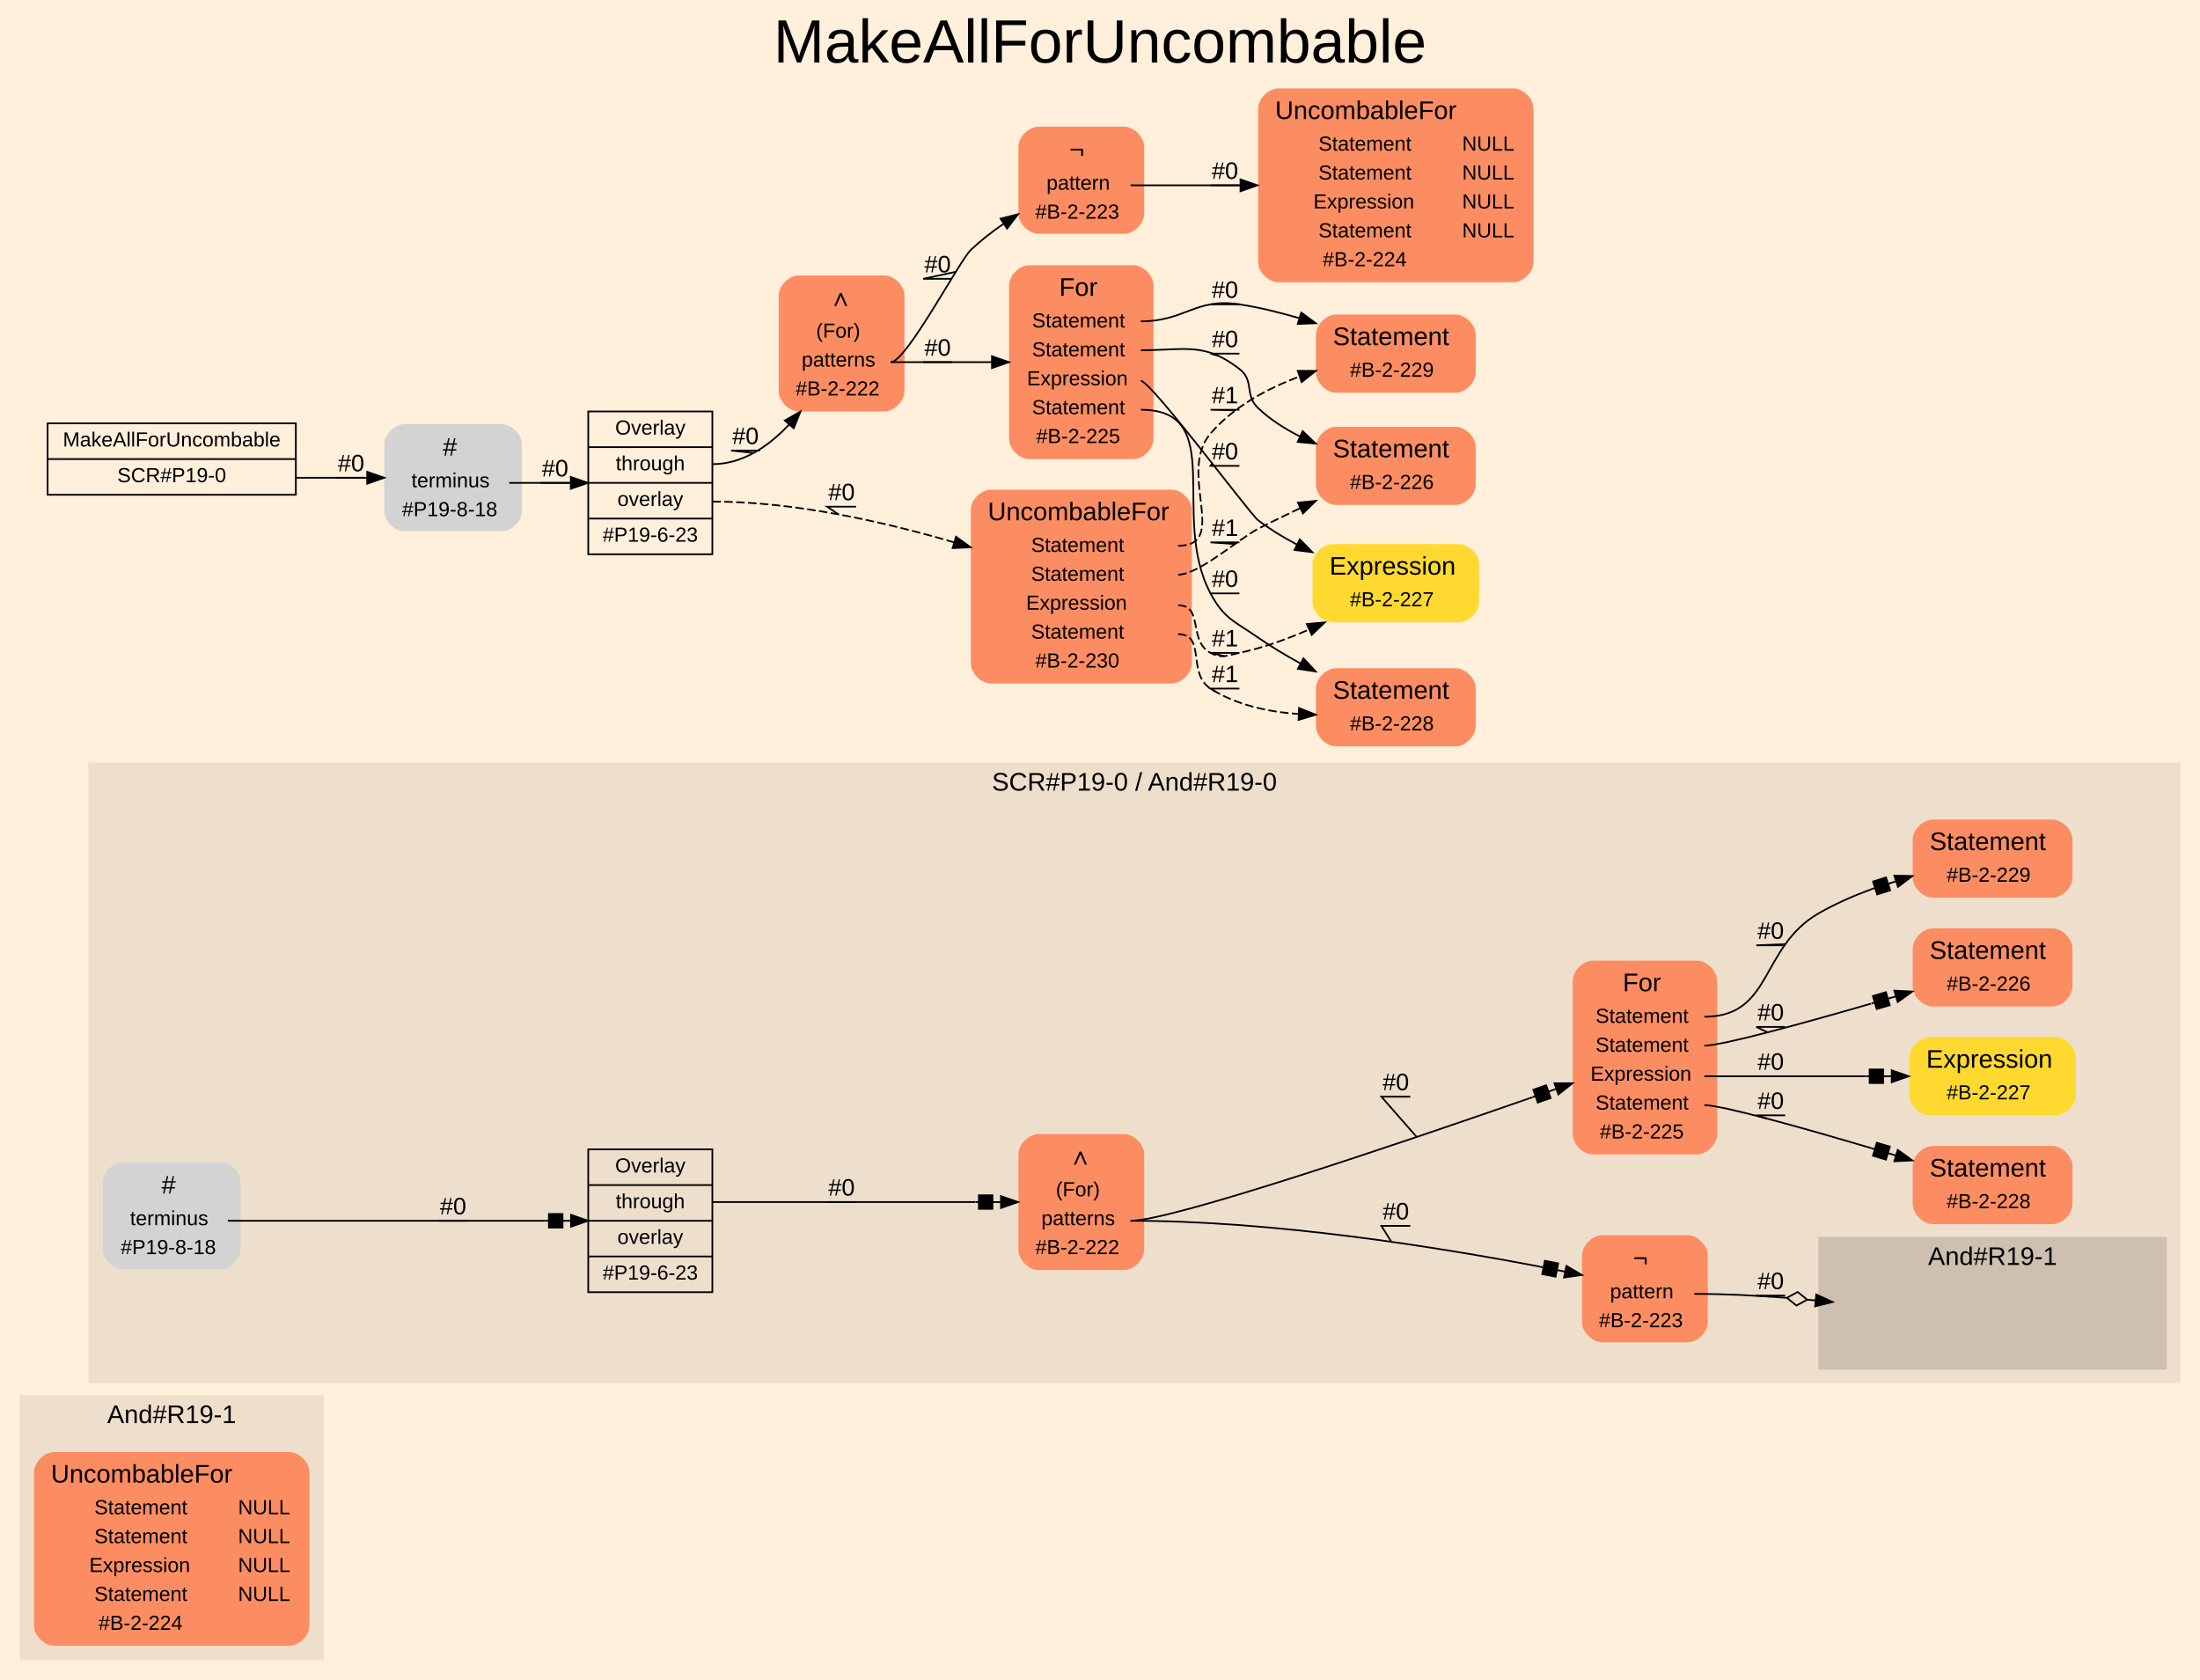
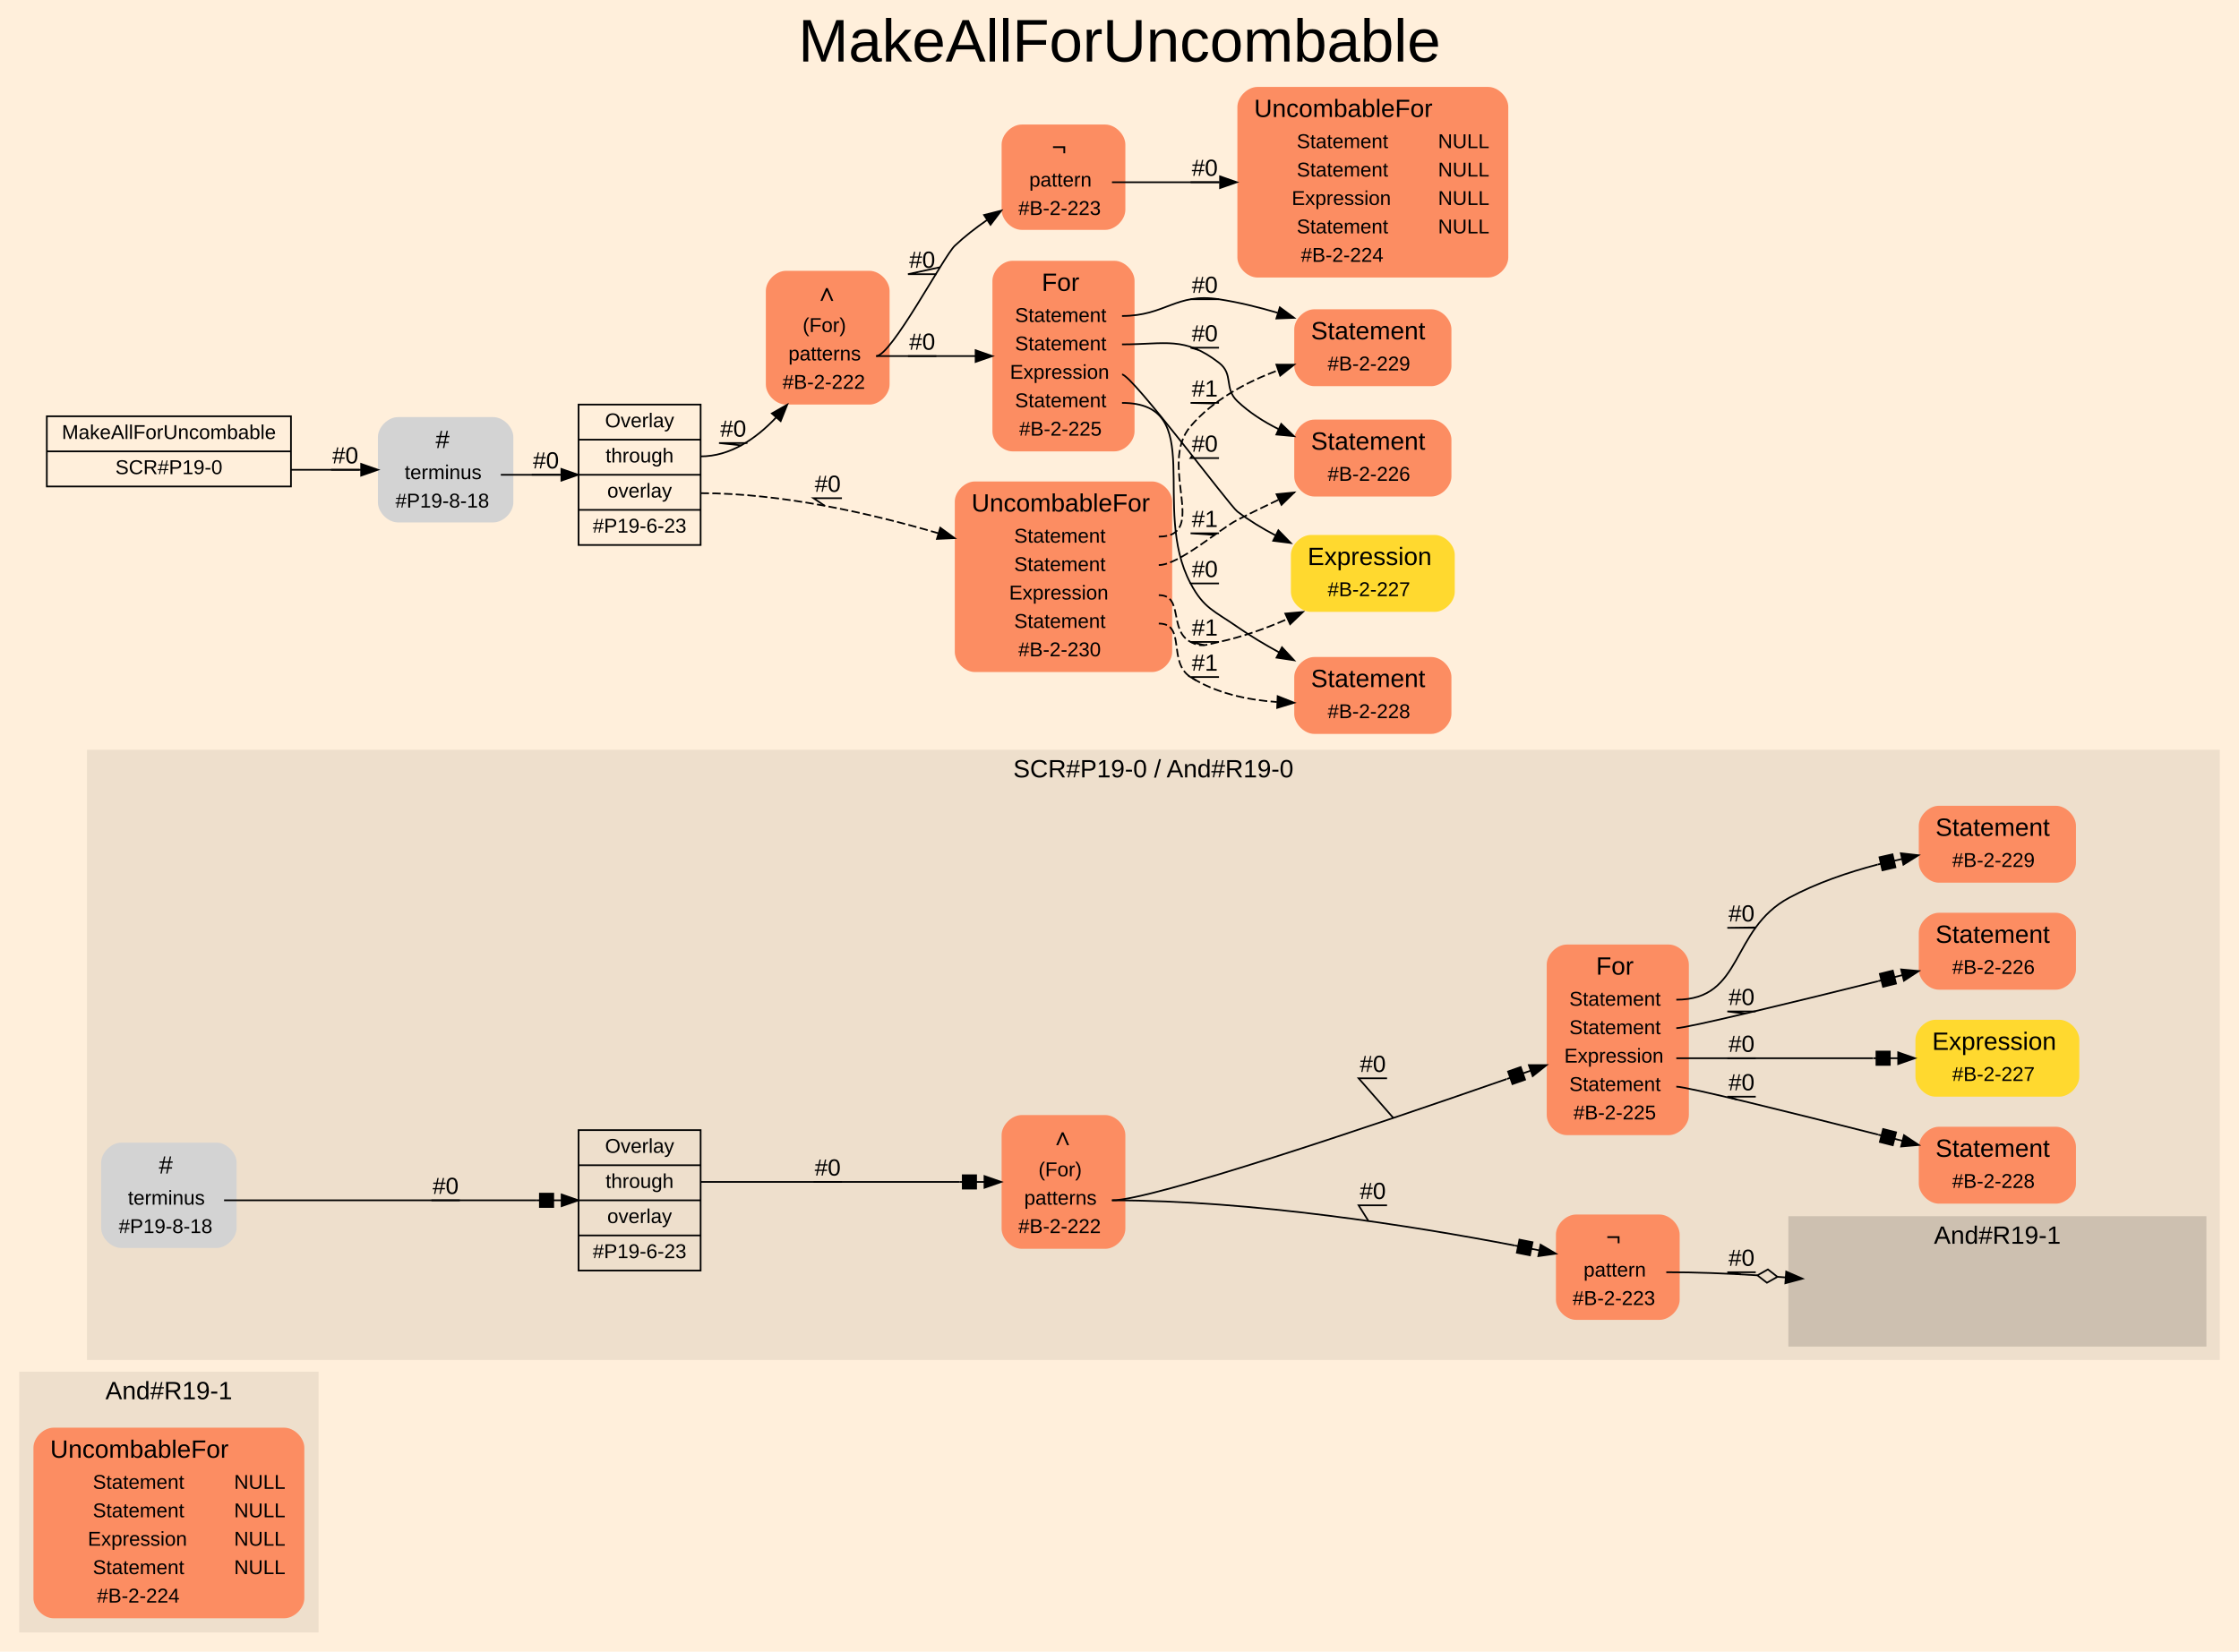
- <svg xmlns="http://www.w3.org/2000/svg" width="1294pt" height="988pt" viewBox="0.00 0.00 1294.00 988.00">
+ <svg xmlns="http://www.w3.org/2000/svg" width="1339pt" height="988pt" viewBox="0.00 0.00 1339.00 988.00">
  <g id="graph0" class="graph" transform="scale(1 1) rotate(0) translate(4 984)">
-     <polygon fill="#ffefdb" stroke="transparent" points="-4,4 -4,-984 1290,-984 1290,4 -4,4" />
-     <text text-anchor="middle" x="643" y="-947.2" font-family="Arial" font-size="36.00" fill="#000000">MakeAllForUncombable</text>
+     <polygon fill="#ffefdb" stroke="transparent" points="-4,4 -4,-984 1335,-984 1335,4 -4,4" />
+     <text text-anchor="middle" x="665.5" y="-947.2" font-family="Arial" font-size="36.00" fill="#000000">MakeAllForUncombable</text>
    <g id="clust1" class="cluster">
      <polygon fill="#eedfcc" stroke="#eedfcc" points="8,-8 8,-163 186,-163 186,-8 8,-8" />
      <text text-anchor="middle" x="97" y="-147" font-family="Arial" font-size="15.00" fill="#000000">And#R19-1</text>
    </g>
    <g id="clust2" class="cluster">
-       <polygon fill="#eedfcc" stroke="#eedfcc" points="48.5,-171 48.5,-535 1278,-535 1278,-171 48.5,-171" />
-       <text text-anchor="middle" x="663.25" y="-519" font-family="Arial" font-size="15.00" fill="#000000">SCR#P19-0 / And#R19-0</text>
+       <polygon fill="#eedfcc" stroke="#eedfcc" points="48.5,-171 48.5,-535 1323,-535 1323,-171 48.5,-171" />
+       <text text-anchor="middle" x="685.75" y="-519" font-family="Arial" font-size="15.00" fill="#000000">SCR#P19-0 / And#R19-0</text>
    </g>
    <g id="clust3" class="cluster">
-       <polygon fill="#cdc0b0" stroke="#cdc0b0" points="1066,-179 1066,-256 1270,-256 1270,-179 1066,-179" />
-       <text text-anchor="middle" x="1168" y="-240" font-family="Arial" font-size="15.00" fill="#000000">And#R19-1</text>
+       <polygon fill="#cdc0b0" stroke="#cdc0b0" points="1066,-179 1066,-256 1315,-256 1315,-179 1066,-179" />
+       <text text-anchor="middle" x="1190.5" y="-240" font-family="Arial" font-size="15.00" fill="#000000">And#R19-1</text>
    </g>
    <g id="node1" class="node">
      <path fill="#fc8d62" stroke="transparent" d="M166,-130C166,-130 28,-130 28,-130 22,-130 16,-124 16,-118 16,-118 16,-28 16,-28 16,-22 22,-16 28,-16 28,-16 166,-16 166,-16 172,-16 178,-22 178,-28 178,-28 178,-118 178,-118 178,-124 172,-130 166,-130" />
      <text text-anchor="start" x="26" y="-112" font-family="Arial" font-size="15.00" fill="#000000">UncombableFor</text>
      <text text-anchor="start" x="51.5" y="-93.4" font-family="Arial" font-size="12.00" fill="#000000">Statement</text>
      <text text-anchor="start" x="136" y="-93.4" font-family="Arial" font-size="12.00" fill="#000000">NULL</text>
      <text text-anchor="start" x="51.5" y="-76.4" font-family="Arial" font-size="12.00" fill="#000000">Statement</text>
      <text text-anchor="start" x="136" y="-76.4" font-family="Arial" font-size="12.00" fill="#000000">NULL</text>
      <text text-anchor="start" x="48.5" y="-59.4" font-family="Arial" font-size="12.00" fill="#000000">Expression</text>
      <text text-anchor="start" x="136" y="-59.4" font-family="Arial" font-size="12.00" fill="#000000">NULL</text>
      <text text-anchor="start" x="51.5" y="-42.4" font-family="Arial" font-size="12.00" fill="#000000">Statement</text>
      <text text-anchor="start" x="136" y="-42.4" font-family="Arial" font-size="12.00" fill="#000000">NULL</text>
      <text text-anchor="start" x="54" y="-25.4" font-family="Arial" font-size="12.00" fill="#000000">#B-2-224</text>
    </g>
    <g id="node2" class="node">
      <path fill="#fc8d62" stroke="transparent" d="M657,-317C657,-317 607,-317 607,-317 601,-317 595,-311 595,-305 595,-305 595,-249 595,-249 595,-243 601,-237 607,-237 607,-237 657,-237 657,-237 663,-237 669,-243 669,-249 669,-249 669,-305 669,-305 669,-311 663,-317 657,-317" />
      <text text-anchor="start" x="624" y="-299" font-family="Arial" font-size="15.00" fill="#000000">∧</text>
      <text text-anchor="start" x="617" y="-280.4" font-family="Arial" font-size="12.00" fill="#000000">(For)</text>
      <text text-anchor="start" x="608.5" y="-263.4" font-family="Arial" font-size="12.00" fill="#000000">patterns</text>
      <text text-anchor="start" x="605" y="-246.4" font-family="Arial" font-size="12.00" fill="#000000">#B-2-222</text>
    </g>
    <g id="node3" class="node">
      <path fill="#fc8d62" stroke="transparent" d="M988.5,-257.5C988.5,-257.5 938.5,-257.5 938.5,-257.5 932.5,-257.5 926.5,-251.5 926.5,-245.5 926.5,-245.5 926.5,-206.5 926.5,-206.5 926.5,-200.5 932.5,-194.5 938.5,-194.5 938.5,-194.5 988.5,-194.5 988.5,-194.5 994.5,-194.5 1000.5,-200.5 1000.5,-206.5 1000.5,-206.5 1000.5,-245.5 1000.5,-245.5 1000.5,-251.5 994.5,-257.5 988.5,-257.5" />
      <text text-anchor="start" x="956.5" y="-239" font-family="Arial" font-size="15.00" fill="#000000">¬</text>
      <text text-anchor="start" x="943" y="-220.4" font-family="Arial" font-size="12.00" fill="#000000">pattern</text>
      <text text-anchor="start" x="936.5" y="-203.4" font-family="Arial" font-size="12.00" fill="#000000">#B-2-223</text>
    </g>
    <g id="edge1" class="edge">
      <path fill="none" stroke="#000000" d="M661,-266C744.985,-266 840.964,-250.659 901.87,-238.978" />
      <polygon fill="#000000" stroke="#000000" points="917.326,-239.476 926.453,-234.095 915.962,-232.61 917.326,-239.476" />
      <polyline fill="none" stroke="#000000" points="916.644,-236.043 911.74,-237.017 " />
      <polygon fill="#000000" stroke="#000000" points="910.961,-233.094 912.52,-240.941 904.673,-242.5 903.114,-234.653 910.961,-233.094" />
      <polyline fill="none" stroke="#000000" points="903.894,-238.576 901.932,-238.966 " />
      <text text-anchor="middle" x="817" y="-266.8" font-family="Arial" font-size="14.00" fill="#000000">#0</text>
      <polyline fill="none" stroke="#000000" points="825.5,-263 808.5,-263 814.387,-253.617 " />
    </g>
    <g id="node4" class="node">
      <path fill="#fc8d62" stroke="transparent" d="M994,-419C994,-419 933,-419 933,-419 927,-419 921,-413 921,-407 921,-407 921,-317 921,-317 921,-311 927,-305 933,-305 933,-305 994,-305 994,-305 1000,-305 1006,-311 1006,-317 1006,-317 1006,-407 1006,-407 1006,-413 1000,-419 994,-419" />
      <text text-anchor="start" x="950.5" y="-401" font-family="Arial" font-size="15.00" fill="#000000">For</text>
      <text text-anchor="start" x="934.5" y="-382.4" font-family="Arial" font-size="12.00" fill="#000000">Statement</text>
      <text text-anchor="start" x="934.5" y="-365.4" font-family="Arial" font-size="12.00" fill="#000000">Statement</text>
      <text text-anchor="start" x="931.5" y="-348.4" font-family="Arial" font-size="12.00" fill="#000000">Expression</text>
      <text text-anchor="start" x="934.5" y="-331.4" font-family="Arial" font-size="12.00" fill="#000000">Statement</text>
      <text text-anchor="start" x="937" y="-314.4" font-family="Arial" font-size="12.00" fill="#000000">#B-2-225</text>
    </g>
    <g id="edge2" class="edge">
      <path fill="none" stroke="#000000" d="M661,-266C684.911,-266 815.479,-310.139 897.068,-338.558" />
      <polygon fill="#000000" stroke="#000000" points="910.298,-346.895 920.893,-346.894 912.61,-340.288 910.298,-346.895" />
      <polyline fill="none" stroke="#000000" points="911.454,-343.592 906.735,-341.94 " />
      <polygon fill="#000000" stroke="#000000" points="908.056,-338.165 905.413,-345.716 897.862,-343.074 900.504,-335.523 908.056,-338.165" />
      <polyline fill="none" stroke="#000000" points="899.183,-339.298 897.296,-338.638 " />
      <text text-anchor="middle" x="817" y="-342.8" font-family="Arial" font-size="14.00" fill="#000000">#0</text>
      <polyline fill="none" stroke="#000000" points="825.5,-339 808.5,-339 829.265,-315.279 " />
    </g>
    <g id="node5" class="node">
</g>
    <g id="edge3" class="edge">
-       <path fill="none" stroke="#000000" d="M992.5,-223C1010.093,-223 1028.628,-222.094 1046.794,-220.688" />
-       <polygon fill="#000000" stroke="#000000" points="1064.272,-222.614 1073.914,-218.224 1063.638,-215.643 1064.272,-222.614" />
-       <polyline fill="none" stroke="#000000" points="1063.955,-219.129 1058.975,-219.581 " />
-       <polygon fill="none" stroke="#000000" points="1047.024,-220.667 1052.638,-216.141 1058.975,-219.581 1053.362,-224.108 1047.024,-220.667" />
-       <text text-anchor="middle" x="1037.5" y="-225.8" font-family="Arial" font-size="14.00" fill="#000000">#0</text>
-       <polyline fill="none" stroke="#000000" points="1046,-222 1029,-222 1036.973,-221.395 " />
+       <path fill="none" stroke="#000000" d="M992.5,-223C1010.138,-223 1028.623,-222.283 1046.916,-221.135" />
+       <polygon fill="#000000" stroke="#000000" points="1064.207,-223.366 1073.922,-219.138 1063.691,-216.385 1064.207,-223.366" />
+       <polyline fill="none" stroke="#000000" points="1063.949,-219.876 1058.963,-220.244 " />
+       <polygon fill="none" stroke="#000000" points="1046.995,-221.129 1052.684,-216.697 1058.963,-220.244 1053.274,-224.676 1046.995,-221.129" />
+       <text text-anchor="middle" x="1037.5" y="-226.8" font-family="Arial" font-size="14.00" fill="#000000">#0</text>
+       <polyline fill="none" stroke="#000000" points="1046,-223 1029,-223 1037.042,-221.71 " />
    </g>
    <g id="node6" class="node">
-       <path fill="#fc8d62" stroke="transparent" d="M1203,-502C1203,-502 1133,-502 1133,-502 1127,-502 1121,-496 1121,-490 1121,-490 1121,-468 1121,-468 1121,-462 1127,-456 1133,-456 1133,-456 1203,-456 1203,-456 1209,-456 1215,-462 1215,-468 1215,-468 1215,-490 1215,-490 1215,-496 1209,-502 1203,-502" />
-       <text text-anchor="start" x="1131" y="-484" font-family="Arial" font-size="15.00" fill="#000000">Statement</text>
-       <text text-anchor="start" x="1141" y="-465.4" font-family="Arial" font-size="12.00" fill="#000000">#B-2-229</text>
+       <path fill="#fc8d62" stroke="transparent" d="M1225.5,-502C1225.5,-502 1155.5,-502 1155.5,-502 1149.5,-502 1143.5,-496 1143.5,-490 1143.5,-490 1143.5,-468 1143.5,-468 1143.5,-462 1149.5,-456 1155.5,-456 1155.5,-456 1225.5,-456 1225.5,-456 1231.5,-456 1237.5,-462 1237.5,-468 1237.5,-468 1237.5,-490 1237.5,-490 1237.5,-496 1231.5,-502 1225.5,-502" />
+       <text text-anchor="start" x="1153.5" y="-484" font-family="Arial" font-size="15.00" fill="#000000">Statement</text>
+       <text text-anchor="start" x="1163.5" y="-465.4" font-family="Arial" font-size="12.00" fill="#000000">#B-2-229</text>
    </g>
    <g id="edge4" class="edge">
-       <path fill="none" stroke="#000000" d="M998.5,-386C1038.935,-386 1030.898,-426.928 1066,-447 1075.602,-452.49 1086.261,-457.159 1096.966,-461.09" />
-       <polygon fill="#000000" stroke="#000000" points="1110.211,-469.028 1120.802,-468.758 1112.355,-462.364 1110.211,-469.028" />
-       <polyline fill="none" stroke="#000000" points="1111.283,-465.696 1106.523,-464.165 " />
-       <polygon fill="#000000" stroke="#000000" points="1107.748,-460.357 1105.298,-467.973 1097.682,-465.523 1100.132,-457.907 1107.748,-460.357" />
-       <polyline fill="none" stroke="#000000" points="1098.907,-461.715 1097.003,-461.103 " />
-       <text text-anchor="middle" x="1037.5" y="-431.8" font-family="Arial" font-size="14.00" fill="#000000">#0</text>
-       <polyline fill="none" stroke="#000000" points="1046,-428 1029,-428 1046.106,-428.689 " />
+       <path fill="none" stroke="#000000" d="M998.5,-386C1038.935,-386 1030.384,-427.855 1066,-447 1082.233,-455.726 1100.949,-462.152 1118.856,-466.854" />
+       <polygon fill="#000000" stroke="#000000" points="1132.763,-473.608 1143.291,-472.414 1134.316,-466.782 1132.763,-473.608" />
+       <polyline fill="none" stroke="#000000" points="1133.54,-470.195 1128.664,-469.086 " />
+       <polygon fill="#000000" stroke="#000000" points="1129.552,-465.185 1127.777,-472.986 1119.976,-471.211 1121.751,-463.411 1129.552,-465.185" />
+       <polyline fill="none" stroke="#000000" points="1120.864,-467.311 1118.914,-466.867 " />
+       <text text-anchor="middle" x="1037.5" y="-432.8" font-family="Arial" font-size="14.00" fill="#000000">#0</text>
+       <polyline fill="none" stroke="#000000" points="1046,-429 1029,-429 1046.001,-429.237 " />
    </g>
    <g id="node7" class="node">
-       <path fill="#fc8d62" stroke="transparent" d="M1203,-438C1203,-438 1133,-438 1133,-438 1127,-438 1121,-432 1121,-426 1121,-426 1121,-404 1121,-404 1121,-398 1127,-392 1133,-392 1133,-392 1203,-392 1203,-392 1209,-392 1215,-398 1215,-404 1215,-404 1215,-426 1215,-426 1215,-432 1209,-438 1203,-438" />
-       <text text-anchor="start" x="1131" y="-420" font-family="Arial" font-size="15.00" fill="#000000">Statement</text>
-       <text text-anchor="start" x="1141" y="-401.4" font-family="Arial" font-size="12.00" fill="#000000">#B-2-226</text>
+       <path fill="#fc8d62" stroke="transparent" d="M1225.5,-438C1225.5,-438 1155.5,-438 1155.5,-438 1149.5,-438 1143.5,-432 1143.5,-426 1143.5,-426 1143.5,-404 1143.5,-404 1143.5,-398 1149.5,-392 1155.5,-392 1155.5,-392 1225.5,-392 1225.5,-392 1231.5,-392 1237.5,-398 1237.5,-404 1237.5,-404 1237.5,-426 1237.5,-426 1237.5,-432 1231.5,-438 1225.5,-438" />
+       <text text-anchor="start" x="1153.5" y="-420" font-family="Arial" font-size="15.00" fill="#000000">Statement</text>
+       <text text-anchor="start" x="1163.5" y="-401.4" font-family="Arial" font-size="12.00" fill="#000000">#B-2-226</text>
    </g>
    <g id="edge5" class="edge">
-       <path fill="none" stroke="#000000" d="M998.5,-369C1008.743,-369 1054.933,-381.674 1096.511,-393.716" />
-       <polygon fill="#000000" stroke="#000000" points="1110.214,-401.373 1120.794,-400.823 1112.18,-394.655 1110.214,-401.373" />
-       <polyline fill="none" stroke="#000000" points="1111.197,-398.014 1106.398,-396.61 " />
-       <polygon fill="#000000" stroke="#000000" points="1107.521,-392.771 1105.274,-400.449 1097.596,-398.202 1099.843,-390.524 1107.521,-392.771" />
-       <polyline fill="none" stroke="#000000" points="1098.72,-394.363 1096.8,-393.801 " />
-       <text text-anchor="middle" x="1037.5" y="-383.8" font-family="Arial" font-size="14.00" fill="#000000">#0</text>
-       <polyline fill="none" stroke="#000000" points="1046,-380 1029,-380 1035.702,-376.829 " />
+       <path fill="none" stroke="#000000" d="M998.5,-369C1004.796,-369 1067.131,-384.158 1119.094,-397.071" />
+       <polygon fill="#000000" stroke="#000000" points="1132.929,-404.129 1143.478,-403.154 1134.623,-397.338 1132.929,-404.129" />
+       <polyline fill="none" stroke="#000000" points="1133.776,-400.733 1128.924,-399.523 " />
+       <polygon fill="#000000" stroke="#000000" points="1129.892,-395.642 1127.956,-403.404 1120.194,-401.468 1122.13,-393.706 1129.892,-395.642" />
+       <polyline fill="none" stroke="#000000" points="1121.162,-397.587 1119.222,-397.103 " />
+       <text text-anchor="middle" x="1037.5" y="-382.8" font-family="Arial" font-size="14.00" fill="#000000">#0</text>
+       <polyline fill="none" stroke="#000000" points="1046,-379 1029,-379 1039.545,-377.691 " />
    </g>
    <g id="node8" class="node">
-       <path fill="#ffd92f" stroke="transparent" d="M1205,-374C1205,-374 1131,-374 1131,-374 1125,-374 1119,-368 1119,-362 1119,-362 1119,-340 1119,-340 1119,-334 1125,-328 1131,-328 1131,-328 1205,-328 1205,-328 1211,-328 1217,-334 1217,-340 1217,-340 1217,-362 1217,-362 1217,-368 1211,-374 1205,-374" />
-       <text text-anchor="start" x="1129" y="-356" font-family="Arial" font-size="15.00" fill="#000000">Expression</text>
-       <text text-anchor="start" x="1141" y="-337.4" font-family="Arial" font-size="12.00" fill="#000000">#B-2-227</text>
+       <path fill="#ffd92f" stroke="transparent" d="M1227.5,-374C1227.5,-374 1153.5,-374 1153.5,-374 1147.5,-374 1141.5,-368 1141.5,-362 1141.5,-362 1141.5,-340 1141.5,-340 1141.5,-334 1147.5,-328 1153.5,-328 1153.5,-328 1227.5,-328 1227.5,-328 1233.5,-328 1239.5,-334 1239.5,-340 1239.5,-340 1239.5,-362 1239.5,-362 1239.5,-368 1233.5,-374 1227.5,-374" />
+       <text text-anchor="start" x="1151.5" y="-356" font-family="Arial" font-size="15.00" fill="#000000">Expression</text>
+       <text text-anchor="start" x="1163.5" y="-337.4" font-family="Arial" font-size="12.00" fill="#000000">#B-2-227</text>
    </g>
    <g id="edge6" class="edge">
-       <path fill="none" stroke="#000000" d="M998.5,-351C1029.637,-351 1063.991,-351 1093.584,-351" />
-       <polygon fill="#000000" stroke="#000000" points="1108.677,-354.5 1118.677,-351 1108.677,-347.5 1108.677,-354.5" />
-       <polyline fill="none" stroke="#000000" points="1108.677,-351 1103.677,-351 " />
-       <polygon fill="#000000" stroke="#000000" points="1103.677,-347 1103.677,-355 1095.677,-355 1095.677,-347 1103.677,-347" />
-       <polyline fill="none" stroke="#000000" points="1095.677,-351 1093.677,-351 " />
+       <path fill="none" stroke="#000000" d="M998.5,-351C1037.243,-351 1080.384,-351 1115.943,-351" />
+       <polygon fill="#000000" stroke="#000000" points="1131.174,-354.5 1141.174,-351 1131.174,-347.5 1131.174,-354.5" />
+       <polyline fill="none" stroke="#000000" points="1131.174,-351 1126.174,-351 " />
+       <polygon fill="#000000" stroke="#000000" points="1126.174,-347 1126.174,-355 1118.174,-355 1118.174,-347 1126.174,-347" />
+       <polyline fill="none" stroke="#000000" points="1118.174,-351 1116.174,-351 " />
      <text text-anchor="middle" x="1037.5" y="-354.8" font-family="Arial" font-size="14.00" fill="#000000">#0</text>
-       <polyline fill="none" stroke="#000000" points="1046,-351 1029,-351 1037.506,-351 " />
+       <polyline fill="none" stroke="#000000" points="1046,-351 1029,-351 1037.162,-351 " />
    </g>
    <g id="node9" class="node">
-       <path fill="#fc8d62" stroke="transparent" d="M1203,-310C1203,-310 1133,-310 1133,-310 1127,-310 1121,-304 1121,-298 1121,-298 1121,-276 1121,-276 1121,-270 1127,-264 1133,-264 1133,-264 1203,-264 1203,-264 1209,-264 1215,-270 1215,-276 1215,-276 1215,-298 1215,-298 1215,-304 1209,-310 1203,-310" />
-       <text text-anchor="start" x="1131" y="-292" font-family="Arial" font-size="15.00" fill="#000000">Statement</text>
-       <text text-anchor="start" x="1141" y="-273.4" font-family="Arial" font-size="12.00" fill="#000000">#B-2-228</text>
+       <path fill="#fc8d62" stroke="transparent" d="M1225.5,-310C1225.5,-310 1155.5,-310 1155.5,-310 1149.5,-310 1143.5,-304 1143.5,-298 1143.5,-298 1143.5,-276 1143.5,-276 1143.5,-270 1149.5,-264 1155.5,-264 1155.5,-264 1225.5,-264 1225.5,-264 1231.5,-264 1237.5,-270 1237.5,-276 1237.5,-276 1237.5,-298 1237.5,-298 1237.5,-304 1231.5,-310 1225.5,-310" />
+       <text text-anchor="start" x="1153.5" y="-292" font-family="Arial" font-size="15.00" fill="#000000">Statement</text>
+       <text text-anchor="start" x="1163.5" y="-273.4" font-family="Arial" font-size="12.00" fill="#000000">#B-2-228</text>
    </g>
    <g id="edge7" class="edge">
-       <path fill="none" stroke="#000000" d="M998.5,-334C1008.783,-334 1055.165,-320.99 1096.814,-308.66" />
-       <polygon fill="#000000" stroke="#000000" points="1112.224,-307.704 1120.802,-301.485 1110.218,-300.997 1112.224,-307.704" />
-       <polyline fill="none" stroke="#000000" points="1111.221,-304.351 1106.431,-305.783 " />
-       <polygon fill="#000000" stroke="#000000" points="1105.284,-301.951 1107.577,-309.616 1099.912,-311.908 1097.62,-304.244 1105.284,-301.951" />
-       <polyline fill="none" stroke="#000000" points="1098.766,-308.076 1096.85,-308.649 " />
+       <path fill="none" stroke="#000000" d="M998.5,-334C1004.804,-334 1067.138,-318.513 1119.098,-305.319" />
+       <polygon fill="#000000" stroke="#000000" points="1134.656,-304.965 1143.481,-299.104 1132.927,-298.182 1134.656,-304.965" />
+       <polyline fill="none" stroke="#000000" points="1133.791,-301.574 1128.946,-302.808 " />
+       <polygon fill="#000000" stroke="#000000" points="1127.958,-298.933 1129.934,-306.685 1122.182,-308.661 1120.206,-300.908 1127.958,-298.933" />
+       <polyline fill="none" stroke="#000000" points="1121.194,-304.784 1119.256,-305.278 " />
      <text text-anchor="middle" x="1037.5" y="-331.8" font-family="Arial" font-size="14.00" fill="#000000">#0</text>
-       <polyline fill="none" stroke="#000000" points="1046,-328 1029,-328 1035.049,-326.177 " />
+       <polyline fill="none" stroke="#000000" points="1046,-328 1029,-328 1034.896,-326.236 " />
    </g>
    <g id="node10" class="node">
      <polygon fill="#eedfcc" stroke="#000000" points="342,-224 342,-308 415,-308 415,-224 342,-224" />
      <text text-anchor="middle" x="378.5" y="-294.4" font-family="Arial" font-size="12.00" fill="#000000">Overlay</text>
      <polyline fill="none" stroke="#000000" points="342,-287 415,-287 " />
      <text text-anchor="middle" x="378.5" y="-273.4" font-family="Arial" font-size="12.00" fill="#000000">through</text>
      <polyline fill="none" stroke="#000000" points="342,-266 415,-266 " />
      <text text-anchor="middle" x="378.5" y="-252.4" font-family="Arial" font-size="12.00" fill="#000000">overlay</text>
      <polyline fill="none" stroke="#000000" points="342,-245 415,-245 " />
      <text text-anchor="middle" x="378.5" y="-231.4" font-family="Arial" font-size="12.00" fill="#000000">#P19-6-23</text>
    </g>
    <g id="edge8" class="edge">
      <path fill="none" stroke="#000000" d="M415,-277C467.134,-277 526.314,-277 569.688,-277" />
      <polygon fill="#000000" stroke="#000000" points="584.754,-280.5 594.754,-277 584.754,-273.5 584.754,-280.5" />
      <polyline fill="none" stroke="#000000" points="584.754,-277 579.754,-277 " />
      <polygon fill="#000000" stroke="#000000" points="579.754,-273 579.754,-281 571.754,-281 571.754,-273 579.754,-273" />
      <polyline fill="none" stroke="#000000" points="571.754,-277 569.754,-277 " />
      <text text-anchor="middle" x="491" y="-280.8" font-family="Arial" font-size="14.00" fill="#000000">#0</text>
      <polyline fill="none" stroke="#000000" points="499.5,-277 482.5,-277 491.234,-277 " />
    </g>
    <g id="node11" class="node">
      <path fill="#d3d3d3" stroke="transparent" d="M125.5,-300.5C125.5,-300.5 68.5,-300.5 68.5,-300.5 62.5,-300.5 56.5,-294.5 56.5,-288.5 56.5,-288.5 56.5,-249.5 56.5,-249.5 56.5,-243.5 62.5,-237.5 68.5,-237.5 68.5,-237.5 125.5,-237.5 125.5,-237.5 131.5,-237.5 137.5,-243.5 137.5,-249.5 137.5,-249.5 137.5,-288.5 137.5,-288.5 137.5,-294.5 131.5,-300.5 125.5,-300.5" />
      <text text-anchor="start" x="91" y="-282" font-family="Arial" font-size="15.00" fill="#000000">#</text>
      <text text-anchor="start" x="72.5" y="-263.4" font-family="Arial" font-size="12.00" fill="#000000">terminus</text>
      <text text-anchor="start" x="67" y="-246.4" font-family="Arial" font-size="12.00" fill="#000000">#P19-8-18</text>
    </g>
    <g id="edge9" class="edge">
      <path fill="none" stroke="#000000" d="M130,-266C193.667,-266 266.51,-266 316.793,-266" />
      <polygon fill="#000000" stroke="#000000" points="331.869,-269.5 341.869,-266 331.869,-262.5 331.869,-269.5" />
      <polyline fill="none" stroke="#000000" points="331.869,-266 326.869,-266 " />
      <polygon fill="#000000" stroke="#000000" points="326.869,-262 326.869,-270 318.869,-270 318.869,-262 326.869,-262" />
      <polyline fill="none" stroke="#000000" points="318.869,-266 316.869,-266 " />
      <text text-anchor="middle" x="262.5" y="-269.8" font-family="Arial" font-size="14.00" fill="#000000">#0</text>
      <polyline fill="none" stroke="#000000" points="271,-266 254,-266 262.573,-266 " />
    </g>
    <g id="node12" class="node">
      <polygon fill="#ffefdb" stroke="#000000" points="24,-693 24,-735 170,-735 170,-693 24,-693" />
      <text text-anchor="middle" x="97" y="-721.4" font-family="Arial" font-size="12.00" fill="#000000">MakeAllForUncombable</text>
      <polyline fill="none" stroke="#000000" points="24,-714 170,-714 " />
      <text text-anchor="middle" x="97" y="-700.4" font-family="Arial" font-size="12.00" fill="#000000">SCR#P19-0</text>
    </g>
    <g id="node13" class="node">
      <path fill="#d3d3d3" stroke="transparent" d="M291,-734.5C291,-734.5 234,-734.5 234,-734.5 228,-734.5 222,-728.5 222,-722.5 222,-722.5 222,-683.5 222,-683.5 222,-677.5 228,-671.5 234,-671.5 234,-671.5 291,-671.5 291,-671.5 297,-671.5 303,-677.5 303,-683.5 303,-683.5 303,-722.5 303,-722.5 303,-728.5 297,-734.5 291,-734.5" />
      <text text-anchor="start" x="256.5" y="-716" font-family="Arial" font-size="15.00" fill="#000000">#</text>
      <text text-anchor="start" x="238" y="-697.4" font-family="Arial" font-size="12.00" fill="#000000">terminus</text>
      <text text-anchor="start" x="232.5" y="-680.4" font-family="Arial" font-size="12.00" fill="#000000">#P19-8-18</text>
    </g>
    <g id="edge10" class="edge">
      <path fill="none" stroke="#000000" d="M170,-703C183.565,-703 198.249,-703 211.836,-703" />
      <polygon fill="#000000" stroke="#000000" points="211.976,-706.5 221.976,-703 211.976,-699.5 211.976,-706.5" />
      <text text-anchor="middle" x="202.5" y="-706.8" font-family="Arial" font-size="14.00" fill="#000000">#0</text>
      <polyline fill="none" stroke="#000000" points="211,-703 194,-703 202.13,-703 " />
    </g>
    <g id="node14" class="node">
      <polygon fill="#ffefdb" stroke="#000000" points="342,-658 342,-742 415,-742 415,-658 342,-658" />
      <text text-anchor="middle" x="378.5" y="-728.4" font-family="Arial" font-size="12.00" fill="#000000">Overlay</text>
      <polyline fill="none" stroke="#000000" points="342,-721 415,-721 " />
      <text text-anchor="middle" x="378.5" y="-707.4" font-family="Arial" font-size="12.00" fill="#000000">through</text>
      <polyline fill="none" stroke="#000000" points="342,-700 415,-700 " />
      <text text-anchor="middle" x="378.5" y="-686.4" font-family="Arial" font-size="12.00" fill="#000000">overlay</text>
      <polyline fill="none" stroke="#000000" points="342,-679 415,-679 " />
      <text text-anchor="middle" x="378.5" y="-665.4" font-family="Arial" font-size="12.00" fill="#000000">#P19-6-23</text>
    </g>
    <g id="edge11" class="edge">
      <path fill="none" stroke="#000000" d="M295.5,-700C307.202,-700 319.833,-700 331.625,-700" />
      <polygon fill="#000000" stroke="#000000" points="331.727,-703.5 341.727,-700 331.727,-696.5 331.727,-703.5" />
      <text text-anchor="middle" x="322.5" y="-703.8" font-family="Arial" font-size="14.00" fill="#000000">#0</text>
      <polyline fill="none" stroke="#000000" points="331,-700 314,-700 322.084,-700 " />
    </g>
    <g id="node15" class="node">
      <path fill="#fc8d62" stroke="transparent" d="M516,-822C516,-822 466,-822 466,-822 460,-822 454,-816 454,-810 454,-810 454,-754 454,-754 454,-748 460,-742 466,-742 466,-742 516,-742 516,-742 522,-742 528,-748 528,-754 528,-754 528,-810 528,-810 528,-816 522,-822 516,-822" />
      <text text-anchor="start" x="483" y="-804" font-family="Arial" font-size="15.00" fill="#000000">∧</text>
      <text text-anchor="start" x="476" y="-785.4" font-family="Arial" font-size="12.00" fill="#000000">(For)</text>
      <text text-anchor="start" x="467.5" y="-768.4" font-family="Arial" font-size="12.00" fill="#000000">patterns</text>
      <text text-anchor="start" x="464" y="-751.4" font-family="Arial" font-size="12.00" fill="#000000">#B-2-222</text>
    </g>
    <g id="edge12" class="edge">
      <path fill="none" stroke="#000000" d="M415,-711C432.66,-711 447.919,-721.363 460.034,-734.171" />
      <polygon fill="#000000" stroke="#000000" points="457.59,-736.694 466.798,-741.935 462.868,-732.096 457.59,-736.694" />
      <text text-anchor="middle" x="434.5" y="-722.8" font-family="Arial" font-size="14.00" fill="#000000">#0</text>
      <polyline fill="none" stroke="#000000" points="443,-719 426,-719 439.243,-717.587 " />
    </g>
    <g id="node16" class="node">
      <path fill="#fc8d62" stroke="transparent" d="M685,-696C685,-696 579,-696 579,-696 573,-696 567,-690 567,-684 567,-684 567,-594 567,-594 567,-588 573,-582 579,-582 579,-582 685,-582 685,-582 691,-582 697,-588 697,-594 697,-594 697,-684 697,-684 697,-690 691,-696 685,-696" />
      <text text-anchor="start" x="577" y="-678" font-family="Arial" font-size="15.00" fill="#000000">UncombableFor</text>
      <text text-anchor="start" x="602.5" y="-659.4" font-family="Arial" font-size="12.00" fill="#000000">Statement</text>
      <text text-anchor="start" x="602.5" y="-642.4" font-family="Arial" font-size="12.00" fill="#000000">Statement</text>
      <text text-anchor="start" x="599.5" y="-625.4" font-family="Arial" font-size="12.00" fill="#000000">Expression</text>
      <text text-anchor="start" x="602.5" y="-608.4" font-family="Arial" font-size="12.00" fill="#000000">Statement</text>
      <text text-anchor="start" x="605" y="-591.4" font-family="Arial" font-size="12.00" fill="#000000">#B-2-230</text>
    </g>
    <g id="edge13" class="edge">
      <path fill="none" stroke="#000000" stroke-dasharray="5,2" d="M415,-689C463.139,-689 515.787,-677.171 557.169,-665.02" />
      <polygon fill="#000000" stroke="#000000" points="558.326,-668.327 566.896,-662.097 556.312,-661.623 558.326,-668.327" />
      <text text-anchor="middle" x="491" y="-689.8" font-family="Arial" font-size="14.00" fill="#000000">#0</text>
      <polyline fill="none" stroke="#000000" points="499.5,-686 482.5,-686 489.189,-681.461 " />
    </g>
    <g id="node17" class="node">
      <path fill="#fc8d62" stroke="transparent" d="M657,-909.5C657,-909.5 607,-909.5 607,-909.5 601,-909.5 595,-903.5 595,-897.5 595,-897.5 595,-858.5 595,-858.5 595,-852.5 601,-846.5 607,-846.5 607,-846.5 657,-846.5 657,-846.5 663,-846.5 669,-852.5 669,-858.5 669,-858.5 669,-897.5 669,-897.5 669,-903.5 663,-909.5 657,-909.5" />
      <text text-anchor="start" x="625" y="-891" font-family="Arial" font-size="15.00" fill="#000000">¬</text>
      <text text-anchor="start" x="611.5" y="-872.4" font-family="Arial" font-size="12.00" fill="#000000">pattern</text>
      <text text-anchor="start" x="605" y="-855.4" font-family="Arial" font-size="12.00" fill="#000000">#B-2-223</text>
    </g>
    <g id="edge14" class="edge">
      <path fill="none" stroke="#000000" d="M520,-771C529.003,-771 560.458,-830.815 567,-837 572.794,-842.478 579.426,-847.633 586.188,-852.317" />
      <polygon fill="#000000" stroke="#000000" points="584.497,-855.395 594.77,-857.987 588.356,-849.555 584.497,-855.395" />
      <text text-anchor="middle" x="547.5" y="-823.8" font-family="Arial" font-size="14.00" fill="#000000">#0</text>
      <polyline fill="none" stroke="#000000" points="556,-820 539,-820 558.209,-824.154 " />
    </g>
    <g id="node18" class="node">
      <path fill="#fc8d62" stroke="transparent" d="M662.5,-828C662.5,-828 601.5,-828 601.5,-828 595.5,-828 589.5,-822 589.5,-816 589.5,-816 589.5,-726 589.5,-726 589.5,-720 595.5,-714 601.5,-714 601.5,-714 662.5,-714 662.5,-714 668.5,-714 674.5,-720 674.5,-726 674.5,-726 674.5,-816 674.5,-816 674.5,-822 668.5,-828 662.5,-828" />
      <text text-anchor="start" x="619" y="-810" font-family="Arial" font-size="15.00" fill="#000000">For</text>
      <text text-anchor="start" x="603" y="-791.4" font-family="Arial" font-size="12.00" fill="#000000">Statement</text>
      <text text-anchor="start" x="603" y="-774.4" font-family="Arial" font-size="12.00" fill="#000000">Statement</text>
      <text text-anchor="start" x="600" y="-757.4" font-family="Arial" font-size="12.00" fill="#000000">Expression</text>
      <text text-anchor="start" x="603" y="-740.4" font-family="Arial" font-size="12.00" fill="#000000">Statement</text>
      <text text-anchor="start" x="605.5" y="-723.4" font-family="Arial" font-size="12.00" fill="#000000">#B-2-225</text>
    </g>
    <g id="edge15" class="edge">
      <path fill="none" stroke="#000000" d="M520,-771C539.359,-771 560.601,-771 579.333,-771" />
      <polygon fill="#000000" stroke="#000000" points="579.453,-774.5 589.453,-771 579.453,-767.5 579.453,-774.5" />
      <text text-anchor="middle" x="547.5" y="-774.8" font-family="Arial" font-size="14.00" fill="#000000">#0</text>
      <polyline fill="none" stroke="#000000" points="556,-771 539,-771 547.54,-771 " />
    </g>
    <g id="node20" class="node">
      <path fill="#fc8d62" stroke="transparent" d="M852,-799C852,-799 782,-799 782,-799 776,-799 770,-793 770,-787 770,-787 770,-765 770,-765 770,-759 776,-753 782,-753 782,-753 852,-753 852,-753 858,-753 864,-759 864,-765 864,-765 864,-787 864,-787 864,-793 858,-799 852,-799" />
      <text text-anchor="start" x="780" y="-781" font-family="Arial" font-size="15.00" fill="#000000">Statement</text>
      <text text-anchor="start" x="790" y="-762.4" font-family="Arial" font-size="12.00" fill="#000000">#B-2-229</text>
    </g>
    <g id="edge21" class="edge">
      <path fill="none" stroke="#000000" stroke-dasharray="5,2" d="M689,-663C719.525,-663 688.144,-705.816 708,-729 721.532,-744.8 741.34,-755.448 760.371,-762.549" />
      <polygon fill="#000000" stroke="#000000" points="759.321,-765.89 769.916,-765.853 761.61,-759.275 759.321,-765.89" />
      <text text-anchor="middle" x="716.5" y="-746.8" font-family="Arial" font-size="14.00" fill="#000000">#1</text>
      <polyline fill="none" stroke="#000000" points="725,-743 708,-743 722.703,-742.65 " />
    </g>
    <g id="node21" class="node">
      <path fill="#fc8d62" stroke="transparent" d="M852,-733C852,-733 782,-733 782,-733 776,-733 770,-727 770,-721 770,-721 770,-699 770,-699 770,-693 776,-687 782,-687 782,-687 852,-687 852,-687 858,-687 864,-693 864,-699 864,-699 864,-721 864,-721 864,-727 858,-733 852,-733" />
      <text text-anchor="start" x="780" y="-715" font-family="Arial" font-size="15.00" fill="#000000">Statement</text>
      <text text-anchor="start" x="790" y="-696.4" font-family="Arial" font-size="12.00" fill="#000000">#B-2-226</text>
    </g>
    <g id="edge22" class="edge">
      <path fill="none" stroke="#000000" stroke-dasharray="5,2" d="M689,-646C701.045,-646 725.288,-667.492 736,-673 743.892,-677.058 752.317,-681.156 760.639,-685.073" />
      <polygon fill="#000000" stroke="#000000" points="759.414,-688.363 769.957,-689.406 762.365,-682.016 759.414,-688.363" />
      <text text-anchor="middle" x="716.5" y="-668.8" font-family="Arial" font-size="14.00" fill="#000000">#1</text>
      <polyline fill="none" stroke="#000000" points="725,-665 708,-665 722.387,-664.019 " />
    </g>
    <g id="node22" class="node">
      <path fill="#ffd92f" stroke="transparent" d="M854,-664C854,-664 780,-664 780,-664 774,-664 768,-658 768,-652 768,-652 768,-630 768,-630 768,-624 774,-618 780,-618 780,-618 854,-618 854,-618 860,-618 866,-624 866,-630 866,-630 866,-652 866,-652 866,-658 860,-664 854,-664" />
      <text text-anchor="start" x="778" y="-646" font-family="Arial" font-size="15.00" fill="#000000">Expression</text>
      <text text-anchor="start" x="790" y="-627.4" font-family="Arial" font-size="12.00" fill="#000000">#B-2-227</text>
    </g>
    <g id="edge23" class="edge">
      <path fill="none" stroke="#000000" stroke-dasharray="5,2" d="M689,-628C704.039,-628 694.712,-607.042 708,-600 714.676,-596.462 717.61,-598.428 725,-600 738.763,-602.928 752.964,-608.066 765.967,-613.736" />
      <polygon fill="#000000" stroke="#000000" points="764.649,-616.981 775.201,-617.934 767.546,-610.609 764.649,-616.981" />
      <text text-anchor="middle" x="716.5" y="-603.8" font-family="Arial" font-size="14.00" fill="#000000">#1</text>
      <polyline fill="none" stroke="#000000" points="725,-600 708,-600 716.232,-598.084 " />
    </g>
    <g id="node23" class="node">
      <path fill="#fc8d62" stroke="transparent" d="M852,-591C852,-591 782,-591 782,-591 776,-591 770,-585 770,-579 770,-579 770,-557 770,-557 770,-551 776,-545 782,-545 782,-545 852,-545 852,-545 858,-545 864,-551 864,-557 864,-557 864,-579 864,-579 864,-585 858,-591 852,-591" />
      <text text-anchor="start" x="780" y="-573" font-family="Arial" font-size="15.00" fill="#000000">Statement</text>
      <text text-anchor="start" x="790" y="-554.4" font-family="Arial" font-size="12.00" fill="#000000">#B-2-228</text>
    </g>
    <g id="edge24" class="edge">
      <path fill="none" stroke="#000000" stroke-dasharray="5,2" d="M689,-611C705.54,-611 694.055,-587.895 708,-579 723.147,-569.338 741.957,-565.309 759.664,-564.071" />
      <polygon fill="#000000" stroke="#000000" points="760.08,-567.557 769.926,-563.643 759.788,-560.563 760.08,-567.557" />
      <text text-anchor="middle" x="716.5" y="-582.8" font-family="Arial" font-size="14.00" fill="#000000">#1</text>
      <polyline fill="none" stroke="#000000" points="725,-579 708,-579 711.248,-577.045 " />
    </g>
    <g id="node19" class="node">
      <path fill="#fc8d62" stroke="transparent" d="M886,-932C886,-932 748,-932 748,-932 742,-932 736,-926 736,-920 736,-920 736,-830 736,-830 736,-824 742,-818 748,-818 748,-818 886,-818 886,-818 892,-818 898,-824 898,-830 898,-830 898,-920 898,-920 898,-926 892,-932 886,-932" />
      <text text-anchor="start" x="746" y="-914" font-family="Arial" font-size="15.00" fill="#000000">UncombableFor</text>
      <text text-anchor="start" x="771.5" y="-895.4" font-family="Arial" font-size="12.00" fill="#000000">Statement</text>
      <text text-anchor="start" x="856" y="-895.4" font-family="Arial" font-size="12.00" fill="#000000">NULL</text>
      <text text-anchor="start" x="771.5" y="-878.4" font-family="Arial" font-size="12.00" fill="#000000">Statement</text>
      <text text-anchor="start" x="856" y="-878.4" font-family="Arial" font-size="12.00" fill="#000000">NULL</text>
      <text text-anchor="start" x="768.5" y="-861.4" font-family="Arial" font-size="12.00" fill="#000000">Expression</text>
      <text text-anchor="start" x="856" y="-861.4" font-family="Arial" font-size="12.00" fill="#000000">NULL</text>
      <text text-anchor="start" x="771.5" y="-844.4" font-family="Arial" font-size="12.00" fill="#000000">Statement</text>
      <text text-anchor="start" x="856" y="-844.4" font-family="Arial" font-size="12.00" fill="#000000">NULL</text>
      <text text-anchor="start" x="774" y="-827.4" font-family="Arial" font-size="12.00" fill="#000000">#B-2-224</text>
    </g>
    <g id="edge16" class="edge">
      <path fill="none" stroke="#000000" d="M661,-875C681.831,-875 704.226,-875 725.366,-875" />
      <polygon fill="#000000" stroke="#000000" points="725.63,-878.5 735.63,-875 725.63,-871.5 725.63,-878.5" />
      <text text-anchor="middle" x="716.5" y="-878.8" font-family="Arial" font-size="14.00" fill="#000000">#0</text>
      <polyline fill="none" stroke="#000000" points="725,-875 708,-875 716.381,-875 " />
    </g>
    <g id="edge17" class="edge">
      <path fill="none" stroke="#000000" d="M667,-795C693.158,-795 699.146,-808.978 725,-805 736.522,-803.227 748.58,-800.274 760.031,-796.914" />
      <polygon fill="#000000" stroke="#000000" points="761.38,-800.161 769.909,-793.876 759.322,-793.47 761.38,-800.161" />
      <text text-anchor="middle" x="716.5" y="-808.8" font-family="Arial" font-size="14.00" fill="#000000">#0</text>
      <polyline fill="none" stroke="#000000" points="725,-805 708,-805 725.017,-804.997 " />
    </g>
    <g id="edge18" class="edge">
      <path fill="none" stroke="#000000" d="M667,-778C693.237,-778 704.21,-783.005 725,-767 733.979,-760.088 727.795,-751.815 736,-744 743.049,-737.286 751.618,-731.807 760.511,-727.363" />
      <polygon fill="#000000" stroke="#000000" points="762.204,-730.438 769.846,-723.1 759.296,-724.071 762.204,-730.438" />
      <text text-anchor="middle" x="716.5" y="-779.8" font-family="Arial" font-size="14.00" fill="#000000">#0</text>
      <polyline fill="none" stroke="#000000" points="725,-776 708,-776 712.503,-774.759 " />
    </g>
    <g id="edge19" class="edge">
      <path fill="none" stroke="#000000" d="M667,-760C672.954,-760 731.26,-681.603 736,-678 742.976,-672.698 750.832,-667.931 758.838,-663.721" />
      <polygon fill="#000000" stroke="#000000" points="760.511,-666.798 767.901,-659.205 757.39,-660.532 760.511,-666.798" />
      <text text-anchor="middle" x="716.5" y="-713.8" font-family="Arial" font-size="14.00" fill="#000000">#0</text>
      <polyline fill="none" stroke="#000000" points="725,-710 708,-710 708.988,-711.456 " />
    </g>
    <g id="edge20" class="edge">
      <path fill="none" stroke="#000000" d="M667,-743C718.342,-743 683.876,-680.322 708,-635 715.979,-620.009 722.066,-618.707 736,-609 743.775,-603.584 752.365,-598.45 760.958,-593.766" />
      <polygon fill="#000000" stroke="#000000" points="762.673,-596.818 769.881,-589.053 759.404,-590.628 762.673,-596.818" />
      <text text-anchor="middle" x="716.5" y="-638.8" font-family="Arial" font-size="14.00" fill="#000000">#0</text>
      <polyline fill="none" stroke="#000000" points="725,-635 708,-635 708.023,-634.956 " />
    </g>
  </g>
</svg>
